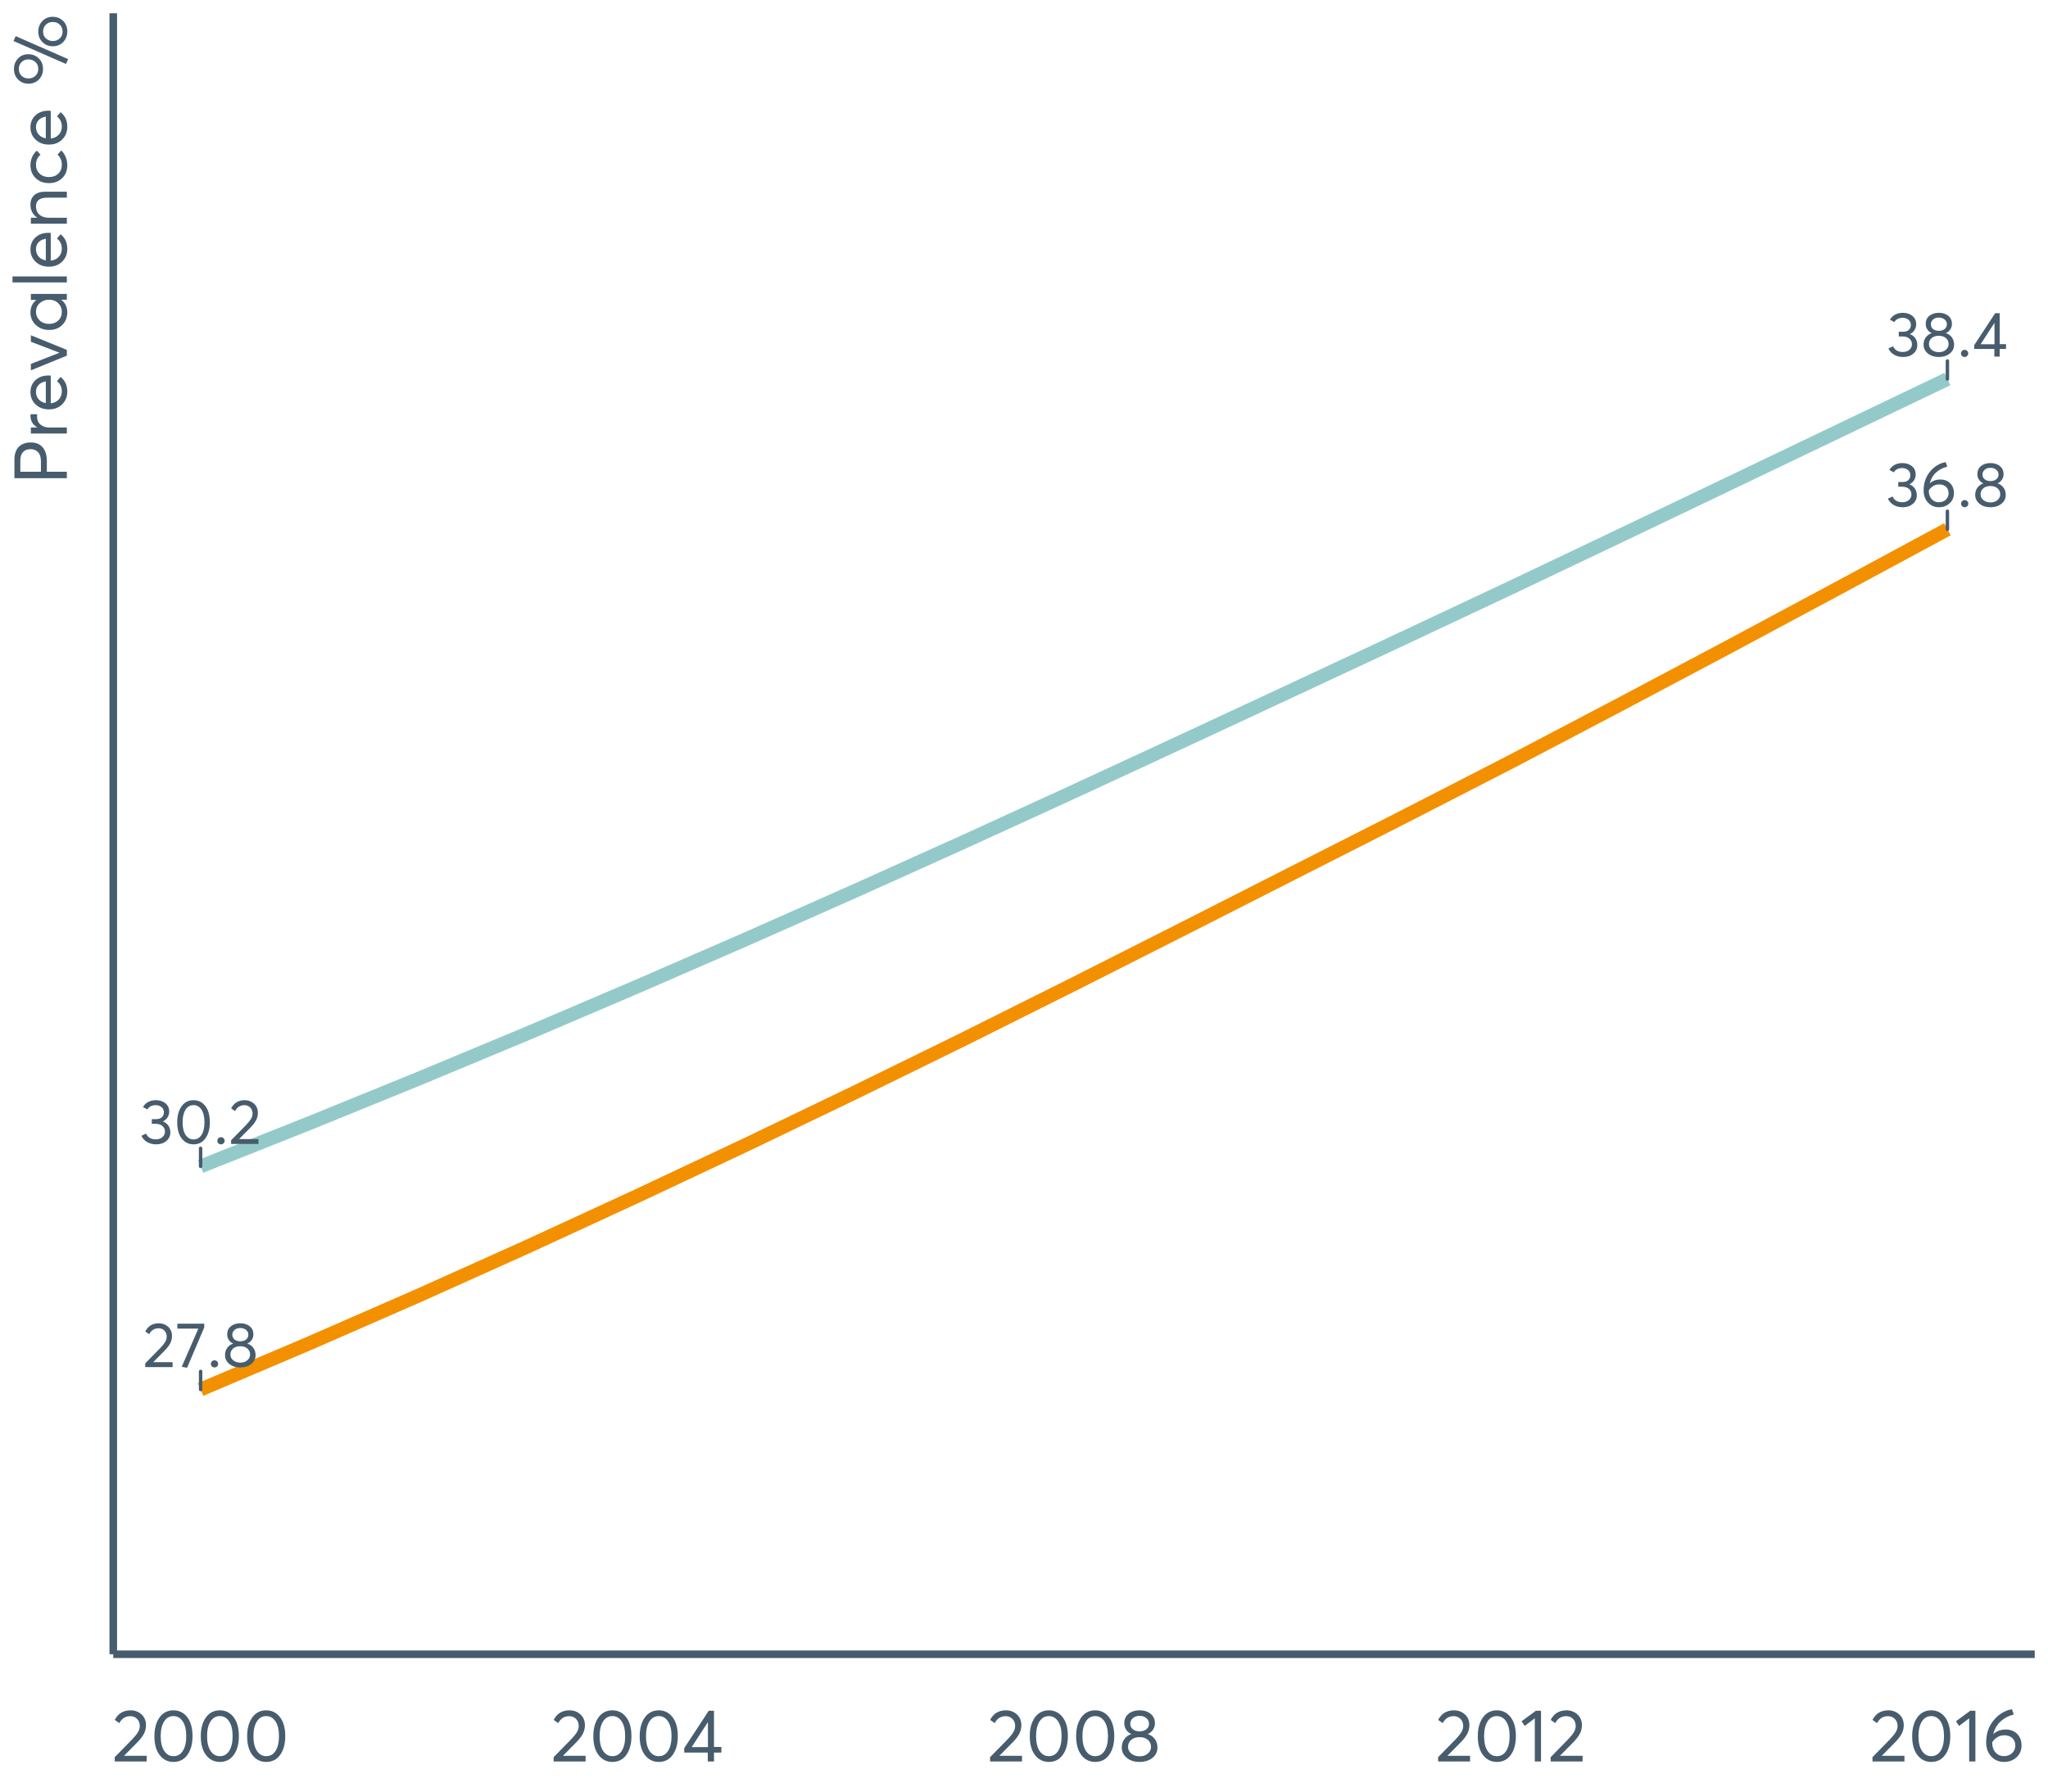
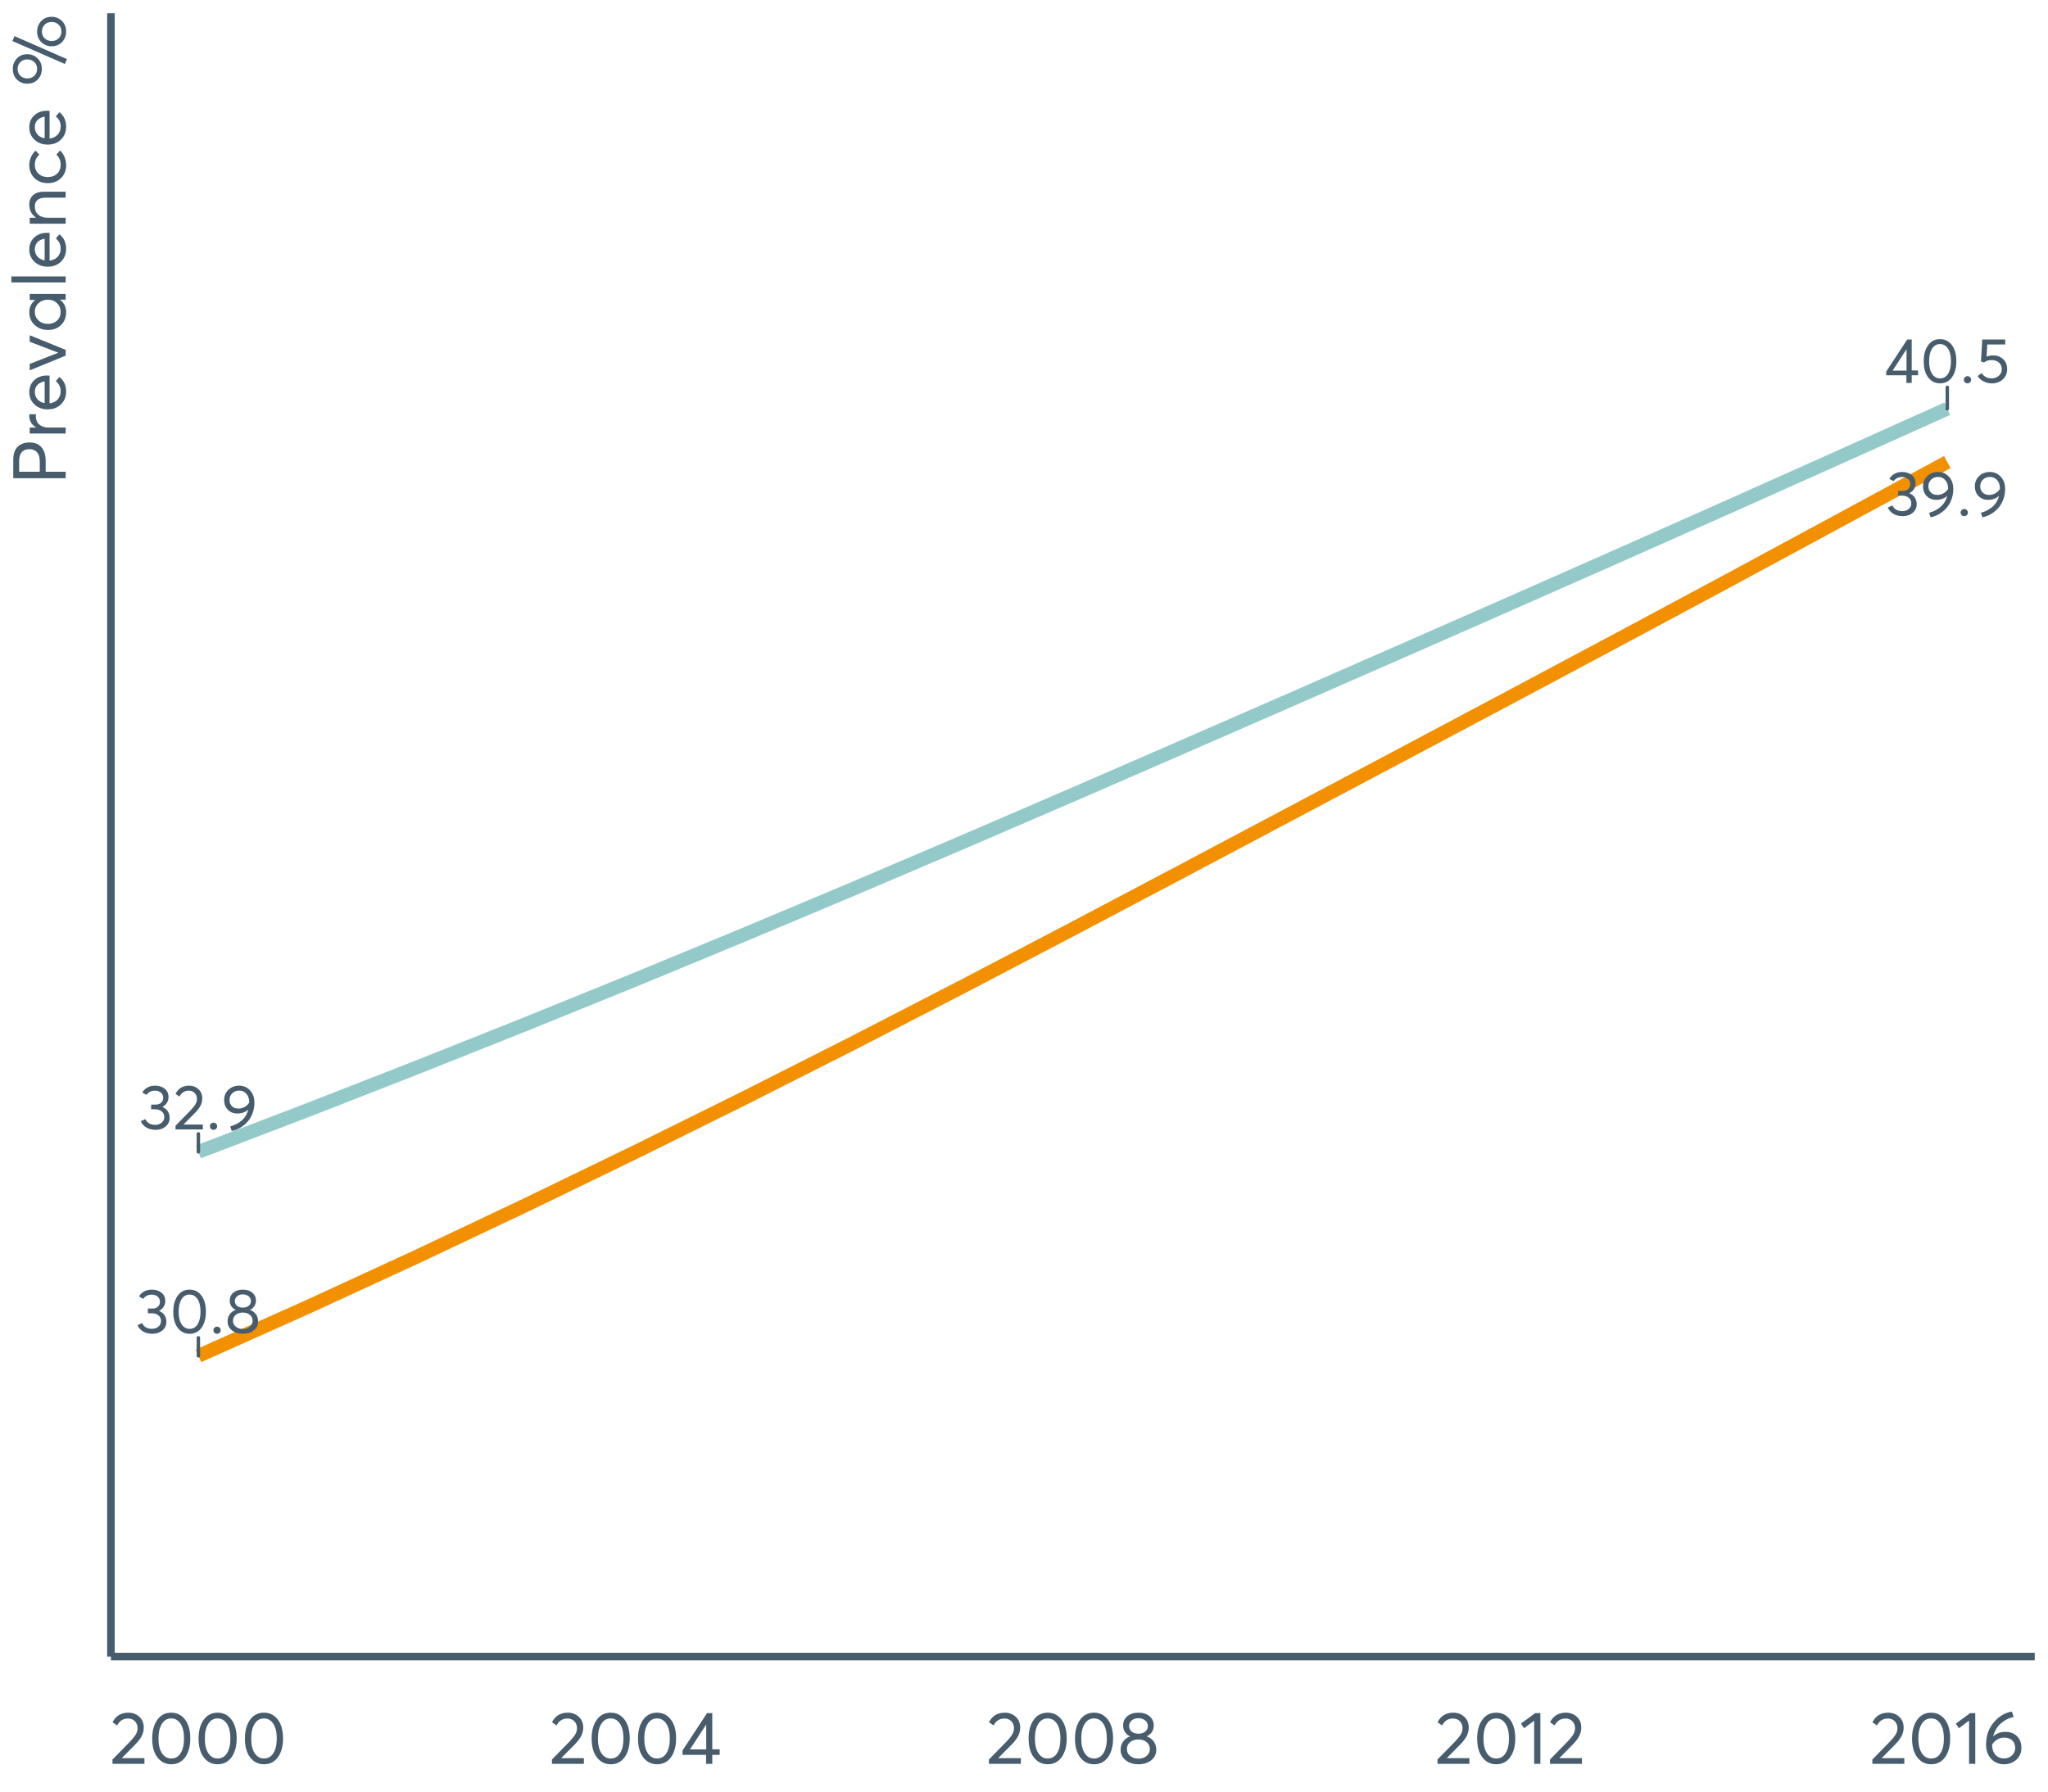
<svg xmlns="http://www.w3.org/2000/svg" xmlns:xlink="http://www.w3.org/1999/xlink" width="822.857pt" height="720pt" viewBox="0 0 822.857 720" version="1.1">
  <defs>
    <g>
      <symbol overflow="visible" id="glyph0-0">
        <path style="stroke:none;" d="M 9.348 -9.043 C 10.273 -8.684 11 -8.125 11.527 -7.363 C 12.051 -6.602 12.316 -5.703 12.316 -4.672 C 12.316 -3.246 11.781 -2.086 10.715 -1.191 C 9.648 -0.293 8.305 0.152 6.68 0.152 C 5.238 0.152 3.996 -0.16 2.957 -0.785 C 1.914 -1.41 1.164 -2.246 0.711 -3.301 L 2.566 -4.164 C 3.258 -2.621 4.586 -1.852 6.551 -1.855 C 7.566 -1.852 8.422 -2.145 9.117 -2.73 C 9.812 -3.312 10.16 -4.07 10.16 -5.004 C 10.16 -5.883 9.828 -6.617 9.168 -7.211 C 8.504 -7.801 7.555 -8.098 6.324 -8.102 L 4.875 -8.102 L 4.875 -9.98 L 6.578 -9.98 C 7.625 -9.977 8.41 -10.238 8.938 -10.766 C 9.461 -11.289 9.727 -11.953 9.727 -12.75 C 9.727 -13.594 9.41 -14.277 8.785 -14.805 C 8.156 -15.328 7.379 -15.59 6.449 -15.594 C 4.941 -15.59 3.809 -15.023 3.047 -13.891 L 1.32 -14.832 C 1.789 -15.676 2.473 -16.348 3.363 -16.848 C 4.254 -17.344 5.297 -17.594 6.5 -17.598 C 8.039 -17.594 9.32 -17.184 10.336 -16.367 C 11.352 -15.543 11.859 -14.43 11.859 -13.027 C 11.859 -12.16 11.637 -11.379 11.199 -10.68 C 10.754 -9.973 10.137 -9.434 9.348 -9.066 Z M 9.348 -9.043 " />
      </symbol>
      <symbol overflow="visible" id="glyph0-1">
        <path style="stroke:none;" d="M 7.973 0.152 C 6.023 0.152 4.445 -0.629 3.238 -2.195 C 2.023 -3.762 1.418 -5.934 1.422 -8.711 C 1.418 -11.348 2 -13.488 3.172 -15.133 C 4.336 -16.773 5.938 -17.594 7.973 -17.598 C 9.918 -17.594 11.496 -16.812 12.711 -15.25 C 13.918 -13.684 14.523 -11.504 14.527 -8.711 C 14.523 -6.066 13.945 -3.93 12.785 -2.297 C 11.625 -0.664 10.02 0.152 7.973 0.152 Z M 7.973 -1.828 C 9.359 -1.828 10.438 -2.445 11.211 -3.68 C 11.977 -4.914 12.363 -6.59 12.367 -8.711 C 12.363 -10.895 11.961 -12.59 11.16 -13.801 C 10.355 -15.008 9.293 -15.613 7.973 -15.617 C 6.602 -15.613 5.527 -14.992 4.75 -13.75 C 3.969 -12.504 3.578 -10.824 3.582 -8.711 C 3.578 -6.543 3.98 -4.855 4.785 -3.645 C 5.586 -2.434 6.648 -1.828 7.973 -1.828 Z M 7.973 -1.828 " />
      </symbol>
      <symbol overflow="visible" id="glyph0-2">
        <path style="stroke:none;" d="M 3.074 0.152 C 2.648 0.152 2.297 0.016 2.02 -0.266 C 1.738 -0.543 1.598 -0.879 1.602 -1.27 C 1.598 -1.672 1.738 -2.016 2.02 -2.297 C 2.297 -2.578 2.648 -2.719 3.074 -2.719 C 3.461 -2.719 3.797 -2.578 4.086 -2.297 C 4.371 -2.016 4.516 -1.672 4.52 -1.27 C 4.516 -0.879 4.371 -0.543 4.086 -0.266 C 3.797 0.016 3.461 0.152 3.074 0.152 Z M 3.074 0.152 " />
      </symbol>
      <symbol overflow="visible" id="glyph0-3">
-         <path style="stroke:none;" d="M 4.242 -1.957 L 11.988 -1.957 L 11.988 0 L 1.016 0 L 0.992 -1.473 L 6.957 -7.566 C 7.832 -8.477 8.496 -9.289 8.949 -10.004 C 9.395 -10.715 9.621 -11.461 9.625 -12.242 C 9.621 -13.203 9.316 -14.004 8.711 -14.641 C 8.098 -15.273 7.309 -15.59 6.348 -15.594 C 4.668 -15.59 3.418 -14.797 2.59 -13.207 L 1.016 -14.297 C 2.129 -16.496 3.949 -17.594 6.477 -17.598 C 7.93 -17.594 9.176 -17.129 10.207 -16.199 C 11.238 -15.266 11.754 -14.023 11.758 -12.469 C 11.754 -11.469 11.523 -10.512 11.07 -9.598 C 10.609 -8.684 9.848 -7.684 8.785 -6.602 L 4.242 -2.008 Z M 4.242 -1.957 " />
+         <path style="stroke:none;" d="M 10.109 -9.449 C 11.102 -9.125 11.906 -8.559 12.52 -7.746 C 13.125 -6.934 13.43 -5.949 13.434 -4.801 C 13.43 -3.324 12.844 -2.133 11.68 -1.219 C 10.508 -0.305 9.047 0.152 7.289 0.152 C 5.508 0.152 4.043 -0.316 2.895 -1.258 C 1.742 -2.195 1.164 -3.375 1.168 -4.801 C 1.164 -5.949 1.469 -6.934 2.082 -7.746 C 2.688 -8.559 3.484 -9.125 4.469 -9.449 L 4.469 -9.473 C 3.824 -9.672 3.258 -10.113 2.766 -10.793 C 2.273 -11.469 2.027 -12.254 2.031 -13.156 C 2.027 -14.523 2.52 -15.605 3.504 -16.402 C 4.484 -17.195 5.746 -17.594 7.289 -17.598 C 8.863 -17.594 10.137 -17.188 11.109 -16.379 C 12.082 -15.562 12.566 -14.488 12.57 -13.156 C 12.566 -12.273 12.316 -11.492 11.82 -10.805 C 11.32 -10.117 10.75 -9.672 10.109 -9.473 Z M 7.289 -15.695 C 6.34 -15.691 5.566 -15.43 4.977 -14.906 C 4.383 -14.383 4.09 -13.746 4.09 -13.004 C 4.09 -12.203 4.383 -11.566 4.977 -11.086 C 5.566 -10.602 6.34 -10.359 7.289 -10.363 C 8.25 -10.359 9.031 -10.602 9.637 -11.086 C 10.234 -11.566 10.535 -12.203 10.539 -13.004 C 10.535 -13.777 10.227 -14.422 9.609 -14.934 C 8.992 -15.438 8.219 -15.691 7.289 -15.695 Z M 7.289 -1.777 C 8.457 -1.773 9.402 -2.094 10.133 -2.73 C 10.859 -3.363 11.227 -4.129 11.227 -5.027 C 11.227 -6.027 10.859 -6.836 10.133 -7.453 C 9.402 -8.07 8.457 -8.379 7.289 -8.379 C 6.102 -8.379 5.145 -8.07 4.418 -7.453 C 3.691 -6.836 3.328 -6.027 3.328 -5.027 C 3.328 -4.098 3.707 -3.32 4.469 -2.703 C 5.23 -2.082 6.172 -1.773 7.289 -1.777 Z M 7.289 -1.777 " />
      </symbol>
      <symbol overflow="visible" id="glyph0-4">
-         <path style="stroke:none;" d="M 0.688 -17.445 L 11.48 -17.445 L 11.48 -15.949 L 4.57 0.305 L 2.438 -0.129 L 9.117 -15.465 L 0.688 -15.465 Z M 0.688 -17.445 " />
+         <path style="stroke:none;" d="M 7.238 -17.598 C 8.98 -17.594 10.438 -16.961 11.605 -15.691 C 12.773 -14.422 13.359 -12.77 13.359 -10.742 C 13.359 -9.215 13.094 -7.777 12.57 -6.426 C 12.043 -5.07 11.352 -3.922 10.488 -2.984 C 9.625 -2.039 8.656 -1.262 7.582 -0.645 C 6.504 -0.027 5.391 0.391 4.242 0.609 L 3.633 -1.219 C 5.359 -1.656 6.879 -2.43 8.191 -3.543 C 9.504 -4.648 10.402 -6.109 10.895 -7.922 L 10.844 -7.949 C 9.676 -6.914 8.227 -6.398 6.5 -6.398 C 4.957 -6.398 3.688 -6.898 2.691 -7.898 C 1.691 -8.898 1.195 -10.227 1.195 -11.887 C 1.195 -13.508 1.77 -14.867 2.922 -15.961 C 4.07 -17.051 5.508 -17.594 7.238 -17.598 Z M 6.957 -8.379 C 7.832 -8.379 8.66 -8.598 9.434 -9.039 C 10.203 -9.48 10.816 -10.066 11.277 -10.793 L 11.277 -10.922 C 11.273 -12.324 10.895 -13.457 10.145 -14.32 C 9.387 -15.184 8.426 -15.613 7.262 -15.617 C 6.105 -15.613 5.168 -15.25 4.441 -14.523 C 3.715 -13.793 3.352 -12.914 3.352 -11.887 C 3.352 -10.836 3.68 -9.988 4.34 -9.344 C 5 -8.699 5.871 -8.379 6.957 -8.379 Z M 6.957 -8.379 " />
      </symbol>
      <symbol overflow="visible" id="glyph0-5">
-         <path style="stroke:none;" d="M 10.109 -9.449 C 11.102 -9.125 11.906 -8.559 12.52 -7.746 C 13.125 -6.934 13.43 -5.949 13.434 -4.801 C 13.43 -3.324 12.844 -2.133 11.68 -1.219 C 10.508 -0.305 9.047 0.152 7.289 0.152 C 5.508 0.152 4.043 -0.316 2.895 -1.258 C 1.742 -2.195 1.164 -3.375 1.168 -4.801 C 1.164 -5.949 1.469 -6.934 2.082 -7.746 C 2.688 -8.559 3.484 -9.125 4.469 -9.449 L 4.469 -9.473 C 3.824 -9.672 3.258 -10.113 2.766 -10.793 C 2.273 -11.469 2.027 -12.254 2.031 -13.156 C 2.027 -14.523 2.52 -15.605 3.504 -16.402 C 4.484 -17.195 5.746 -17.594 7.289 -17.598 C 8.863 -17.594 10.137 -17.188 11.109 -16.379 C 12.082 -15.562 12.566 -14.488 12.57 -13.156 C 12.566 -12.273 12.316 -11.492 11.82 -10.805 C 11.32 -10.117 10.75 -9.672 10.109 -9.473 Z M 7.289 -15.695 C 6.34 -15.691 5.566 -15.43 4.977 -14.906 C 4.383 -14.383 4.09 -13.746 4.09 -13.004 C 4.09 -12.203 4.383 -11.566 4.977 -11.086 C 5.566 -10.602 6.34 -10.359 7.289 -10.363 C 8.25 -10.359 9.031 -10.602 9.637 -11.086 C 10.234 -11.566 10.535 -12.203 10.539 -13.004 C 10.535 -13.777 10.227 -14.422 9.609 -14.934 C 8.992 -15.438 8.219 -15.691 7.289 -15.695 Z M 7.289 -1.777 C 8.457 -1.773 9.402 -2.094 10.133 -2.73 C 10.859 -3.363 11.227 -4.129 11.227 -5.027 C 11.227 -6.027 10.859 -6.836 10.133 -7.453 C 9.402 -8.07 8.457 -8.379 7.289 -8.379 C 6.102 -8.379 5.145 -8.07 4.418 -7.453 C 3.691 -6.836 3.328 -6.027 3.328 -5.027 C 3.328 -4.098 3.707 -3.32 4.469 -2.703 C 5.23 -2.082 6.172 -1.773 7.289 -1.777 Z M 7.289 -1.777 " />
+         <path style="stroke:none;" d="M 4.242 -1.957 L 11.988 -1.957 L 11.988 0 L 1.016 0 L 0.992 -1.473 L 6.957 -7.566 C 7.832 -8.477 8.496 -9.289 8.949 -10.004 C 9.395 -10.715 9.621 -11.461 9.625 -12.242 C 9.621 -13.203 9.316 -14.004 8.711 -14.641 C 8.098 -15.273 7.309 -15.59 6.348 -15.594 C 4.668 -15.59 3.418 -14.797 2.59 -13.207 L 1.016 -14.297 C 2.129 -16.496 3.949 -17.594 6.477 -17.598 C 7.93 -17.594 9.176 -17.129 10.207 -16.199 C 11.238 -15.266 11.754 -14.023 11.758 -12.469 C 11.754 -11.469 11.523 -10.512 11.07 -9.598 C 10.609 -8.684 9.848 -7.684 8.785 -6.602 L 4.242 -2.008 Z M 4.242 -1.957 " />
      </symbol>
      <symbol overflow="visible" id="glyph0-6">
        <path style="stroke:none;" d="M 8.887 0 L 8.887 -3.074 L 0.789 -3.074 L 0.789 -4.598 L 9.219 -17.445 L 11.023 -17.445 L 11.023 -5.004 L 13.562 -5.004 L 13.562 -3.074 L 11.023 -3.074 L 11.023 0 Z M 3.352 -4.953 L 8.938 -4.953 L 8.938 -13.562 Z M 3.352 -4.953 " />
      </symbol>
      <symbol overflow="visible" id="glyph0-7">
-         <path style="stroke:none;" d="M 8.125 -10.996 C 9.715 -10.992 11.02 -10.496 12.039 -9.508 C 13.051 -8.516 13.559 -7.168 13.562 -5.461 C 13.559 -3.852 12.988 -2.512 11.848 -1.445 C 10.703 -0.379 9.266 0.152 7.543 0.152 C 5.777 0.152 4.312 -0.473 3.148 -1.727 C 1.977 -2.977 1.395 -4.594 1.398 -6.578 C 1.395 -9.59 2.266 -12.137 4.012 -14.219 C 5.754 -16.301 7.836 -17.555 10.262 -17.98 L 10.895 -16.152 C 9.199 -15.758 7.719 -14.996 6.449 -13.863 C 5.18 -12.73 4.309 -11.258 3.836 -9.449 L 3.859 -9.449 C 4.992 -10.477 6.414 -10.992 8.125 -10.996 Z M 7.516 -1.855 C 8.668 -1.852 9.609 -2.203 10.336 -2.906 C 11.062 -3.609 11.426 -4.469 11.43 -5.484 C 11.426 -6.551 11.082 -7.406 10.398 -8.051 C 9.711 -8.691 8.793 -9.012 7.645 -9.016 C 6.727 -9.012 5.91 -8.781 5.191 -8.328 C 4.473 -7.867 3.902 -7.301 3.48 -6.629 L 3.48 -6.449 C 3.48 -5.078 3.855 -3.969 4.609 -3.125 C 5.359 -2.273 6.328 -1.852 7.516 -1.855 Z M 7.516 -1.855 " />
+         <path style="stroke:none;" d="M 7.238 -11.074 C 8.844 -11.074 10.188 -10.57 11.262 -9.562 C 12.336 -8.555 12.871 -7.203 12.875 -5.512 C 12.871 -3.852 12.289 -2.488 11.121 -1.422 C 9.953 -0.355 8.512 0.176 6.805 0.18 C 5.602 0.176 4.488 -0.078 3.465 -0.594 C 2.438 -1.109 1.621 -1.828 1.016 -2.742 L 2.617 -3.961 C 3.02 -3.301 3.574 -2.777 4.277 -2.398 C 4.98 -2.016 5.77 -1.828 6.652 -1.828 C 7.785 -1.828 8.746 -2.18 9.535 -2.883 C 10.32 -3.586 10.715 -4.469 10.719 -5.535 C 10.715 -6.668 10.32 -7.562 9.535 -8.215 C 8.746 -8.867 7.797 -9.191 6.68 -9.195 C 5.359 -9.191 4.332 -8.871 3.605 -8.227 L 2.363 -8.609 L 2.871 -17.445 L 12.09 -17.445 L 12.09 -15.465 L 4.875 -15.465 L 4.598 -10.566 C 5.559 -10.902 6.438 -11.074 7.238 -11.074 Z M 7.238 -11.074 " />
      </symbol>
      <symbol overflow="visible" id="glyph1-0">
        <path style="stroke:none;" d="M 4.953 -2.285 L 14.004 -2.285 L 14.004 0 L 1.188 0 L 1.156 -1.719 L 8.129 -8.84 C 9.152 -9.906 9.93 -10.855 10.457 -11.688 C 10.977 -12.516 11.238 -13.387 11.242 -14.301 C 11.238 -15.426 10.883 -16.359 10.176 -17.102 C 9.461 -17.84 8.543 -18.211 7.418 -18.215 C 5.457 -18.211 3.992 -17.281 3.027 -15.426 L 1.188 -16.703 C 2.488 -19.27 4.613 -20.555 7.566 -20.559 C 9.262 -20.555 10.715 -20.012 11.926 -18.926 C 13.129 -17.84 13.734 -16.387 13.734 -14.566 C 13.734 -13.398 13.465 -12.281 12.934 -11.215 C 12.395 -10.145 11.508 -8.977 10.266 -7.715 L 4.953 -2.344 Z M 4.953 -2.285 " />
      </symbol>
      <symbol overflow="visible" id="glyph1-1">
        <path style="stroke:none;" d="M 9.316 0.18 C 7.039 0.176 5.191 -0.734 3.781 -2.562 C 2.363 -4.391 1.656 -6.93 1.66 -10.176 C 1.656 -13.258 2.34 -15.758 3.707 -17.68 C 5.07 -19.594 6.941 -20.555 9.316 -20.559 C 11.59 -20.555 13.434 -19.641 14.848 -17.812 C 16.262 -15.984 16.969 -13.438 16.969 -10.176 C 16.969 -7.086 16.289 -4.59 14.938 -2.684 C 13.578 -0.777 11.707 0.176 9.316 0.18 Z M 9.316 -2.137 C 10.934 -2.133 12.191 -2.855 13.098 -4.301 C 13.996 -5.746 14.449 -7.703 14.449 -10.176 C 14.449 -12.727 13.977 -14.711 13.039 -16.125 C 12.094 -17.539 10.855 -18.246 9.316 -18.246 C 7.715 -18.246 6.457 -17.516 5.547 -16.062 C 4.637 -14.605 4.184 -12.645 4.184 -10.176 C 4.184 -7.641 4.652 -5.668 5.59 -4.258 C 6.527 -2.84 7.77 -2.133 9.316 -2.137 Z M 9.316 -2.137 " />
      </symbol>
      <symbol overflow="visible" id="glyph1-2">
        <path style="stroke:none;" d="M 10.383 0 L 10.383 -3.59 L 0.918 -3.59 L 0.918 -5.371 L 10.77 -20.383 L 12.875 -20.383 L 12.875 -5.844 L 15.844 -5.844 L 15.844 -3.59 L 12.875 -3.59 L 12.875 0 Z M 3.914 -5.785 L 10.441 -5.785 L 10.441 -15.844 Z M 3.914 -5.785 " />
      </symbol>
      <symbol overflow="visible" id="glyph1-3">
        <path style="stroke:none;" d="M 11.809 -11.035 C 12.973 -10.656 13.914 -9.996 14.625 -9.047 C 15.336 -8.098 15.691 -6.949 15.695 -5.605 C 15.691 -3.883 15.008 -2.488 13.648 -1.422 C 12.281 -0.355 10.57 0.176 8.516 0.18 C 6.434 0.176 4.723 -0.371 3.379 -1.465 C 2.031 -2.562 1.359 -3.941 1.363 -5.605 C 1.359 -6.949 1.715 -8.098 2.43 -9.047 C 3.141 -9.996 4.07 -10.656 5.223 -11.035 L 5.223 -11.066 C 4.465 -11.301 3.805 -11.816 3.234 -12.609 C 2.66 -13.398 2.371 -14.316 2.375 -15.367 C 2.371 -16.965 2.945 -18.23 4.094 -19.164 C 5.238 -20.09 6.711 -20.555 8.516 -20.559 C 10.352 -20.555 11.84 -20.078 12.977 -19.133 C 14.113 -18.18 14.684 -16.926 14.684 -15.367 C 14.684 -14.336 14.391 -13.422 13.809 -12.621 C 13.223 -11.82 12.555 -11.301 11.809 -11.066 Z M 8.516 -18.336 C 7.402 -18.332 6.504 -18.027 5.812 -17.414 C 5.121 -16.801 4.773 -16.059 4.777 -15.188 C 4.773 -14.258 5.121 -13.512 5.812 -12.949 C 6.504 -12.387 7.402 -12.105 8.516 -12.105 C 9.641 -12.105 10.555 -12.387 11.258 -12.949 C 11.957 -13.512 12.309 -14.258 12.312 -15.188 C 12.309 -16.098 11.949 -16.848 11.227 -17.445 C 10.504 -18.035 9.598 -18.332 8.516 -18.336 Z M 8.516 -2.078 C 9.875 -2.074 10.984 -2.445 11.836 -3.188 C 12.688 -3.93 13.113 -4.824 13.113 -5.875 C 13.113 -7.039 12.688 -7.984 11.836 -8.707 C 10.984 -9.426 9.875 -9.785 8.516 -9.789 C 7.125 -9.785 6.008 -9.426 5.16 -8.707 C 4.309 -7.984 3.883 -7.039 3.887 -5.875 C 3.883 -4.785 4.328 -3.879 5.219 -3.16 C 6.105 -2.434 7.203 -2.074 8.516 -2.078 Z M 8.516 -2.078 " />
      </symbol>
      <symbol overflow="visible" id="glyph1-4">
        <path style="stroke:none;" d="M 5.934 0 L 5.934 -17.355 L 1.867 -14.301 L 0.621 -16.168 L 6.348 -20.383 L 8.426 -20.383 L 8.426 0 Z M 5.934 0 " />
      </symbol>
      <symbol overflow="visible" id="glyph1-5">
        <path style="stroke:none;" d="M 9.492 -12.844 C 11.352 -12.844 12.875 -12.266 14.062 -11.109 C 15.25 -9.953 15.844 -8.375 15.844 -6.379 C 15.844 -4.496 15.176 -2.934 13.84 -1.688 C 12.504 -0.445 10.828 0.176 8.812 0.18 C 6.754 0.176 5.043 -0.555 3.68 -2.016 C 2.312 -3.477 1.629 -5.363 1.633 -7.684 C 1.629 -11.199 2.648 -14.176 4.688 -16.613 C 6.723 -19.043 9.152 -20.508 11.984 -21.004 L 12.727 -18.867 C 10.75 -18.414 9.02 -17.523 7.535 -16.199 C 6.051 -14.871 5.031 -13.148 4.48 -11.035 L 4.508 -11.035 C 5.828 -12.238 7.492 -12.844 9.492 -12.844 Z M 8.781 -2.164 C 10.121 -2.16 11.219 -2.57 12.074 -3.395 C 12.922 -4.215 13.348 -5.219 13.352 -6.406 C 13.348 -7.648 12.945 -8.648 12.148 -9.402 C 11.344 -10.152 10.273 -10.527 8.93 -10.531 C 7.859 -10.527 6.902 -10.262 6.066 -9.73 C 5.223 -9.195 4.555 -8.531 4.062 -7.742 L 4.062 -7.535 C 4.059 -5.934 4.5 -4.637 5.383 -3.648 C 6.262 -2.656 7.395 -2.16 8.781 -2.164 Z M 8.781 -2.164 " />
      </symbol>
      <symbol overflow="visible" id="glyph2-0">
        <path style="stroke:none;" d="M 0 -2.672 L -21.062 -2.672 L -21.062 -10.059 C -21.059 -12.406 -20.465 -14.156 -19.281 -15.305 C -18.094 -16.453 -16.512 -17.027 -14.535 -17.027 C -12.379 -17.027 -10.758 -16.359 -9.672 -15.023 C -8.582 -13.688 -8.039 -11.883 -8.039 -9.613 L -8.039 -5.25 L 0 -5.25 Z M -10.414 -5.25 L -10.414 -9.375 C -10.41 -11.055 -10.785 -12.297 -11.539 -13.109 C -12.289 -13.918 -13.309 -14.324 -14.598 -14.328 C -15.918 -14.324 -16.934 -13.926 -17.637 -13.125 C -18.34 -12.324 -18.691 -11.211 -18.691 -9.789 L -18.691 -5.25 Z M -10.414 -5.25 " />
      </symbol>
      <symbol overflow="visible" id="glyph2-1">
        <path style="stroke:none;" d="M -14.625 -9.434 C -14.625 -9.73 -14.613 -9.926 -14.598 -10.027 L -11.926 -10.027 C -11.961 -9.59 -11.98 -9.273 -11.984 -9.078 C -11.98 -7.73 -11.516 -6.664 -10.59 -5.875 C -9.656 -5.082 -8.453 -4.688 -6.973 -4.688 L 0 -4.688 L 0 -2.285 L -14.449 -2.285 L -14.449 -4.688 L -11.895 -4.688 L -11.895 -4.719 C -13.715 -5.84 -14.625 -7.414 -14.625 -9.434 Z M -14.625 -9.434 " />
      </symbol>
      <symbol overflow="visible" id="glyph2-2">
        <path style="stroke:none;" d="M -7.445 -15.012 C -7.285 -15.012 -7.078 -15 -6.824 -14.98 L -6.469 -14.953 L -6.469 -3.828 C -5.121 -3.98 -4.039 -4.5 -3.23 -5.383 C -2.418 -6.262 -2.016 -7.355 -2.016 -8.664 C -2.016 -10.34 -2.668 -11.695 -3.977 -12.727 L -2.523 -14.418 C -0.723 -13.012 0.176 -11.062 0.18 -8.574 C 0.176 -6.492 -0.508 -4.777 -1.883 -3.426 C -3.254 -2.07 -5.031 -1.395 -7.211 -1.395 C -9.363 -1.395 -11.137 -2.051 -12.531 -3.367 C -13.926 -4.68 -14.625 -6.328 -14.625 -8.309 C -14.625 -10.305 -13.949 -11.918 -12.605 -13.156 C -11.258 -14.391 -9.539 -15.012 -7.445 -15.012 Z M -11.332 -11.242 C -12.043 -10.508 -12.398 -9.566 -12.402 -8.422 C -12.398 -7.273 -12.047 -6.293 -11.348 -5.473 C -10.641 -4.652 -9.676 -4.133 -8.453 -3.914 L -8.453 -12.637 C -9.66 -12.438 -10.621 -11.973 -11.332 -11.242 Z M -11.332 -11.242 " />
      </symbol>
      <symbol overflow="visible" id="glyph2-3">
        <path style="stroke:none;" d="M -14.449 -12.191 L -14.449 -14.805 L 0 -8.93 L 0 -6.617 L -14.449 -0.711 L -14.449 -3.293 L -3.055 -7.742 L -3.055 -7.832 Z M -14.449 -12.191 " />
      </symbol>
      <symbol overflow="visible" id="glyph2-4">
        <path style="stroke:none;" d="M -14.449 -13.5 L -14.449 -15.902 L 0 -15.902 L 0 -13.586 L -2.285 -13.586 L -2.285 -13.559 C -0.645 -12.332 0.176 -10.648 0.18 -8.516 C 0.176 -6.473 -0.492 -4.781 -1.836 -3.441 C -3.18 -2.094 -4.941 -1.422 -7.121 -1.426 C -9.254 -1.422 -11.039 -2.09 -12.473 -3.426 C -13.906 -4.758 -14.625 -6.445 -14.625 -8.484 C -14.625 -10.539 -13.844 -12.199 -12.281 -13.469 L -12.281 -13.5 Z M -2.016 -8.723 C -2.016 -10.062 -2.492 -11.207 -3.453 -12.16 C -4.41 -13.105 -5.633 -13.582 -7.117 -13.586 C -8.598 -13.582 -9.848 -13.121 -10.871 -12.207 C -11.887 -11.285 -12.398 -10.133 -12.402 -8.75 C -12.398 -7.363 -11.91 -6.203 -10.934 -5.266 C -9.953 -4.324 -8.68 -3.855 -7.121 -3.855 C -5.633 -3.855 -4.41 -4.305 -3.453 -5.203 C -2.492 -6.102 -2.016 -7.273 -2.016 -8.723 Z M -2.016 -8.723 " />
      </symbol>
      <symbol overflow="visible" id="glyph2-5">
        <path style="stroke:none;" d="M 0 -2.492 L -21.836 -2.492 L -21.836 -4.895 L 0 -4.895 Z M 0 -2.492 " />
      </symbol>
      <symbol overflow="visible" id="glyph2-6">
        <path style="stroke:none;" d="M -14.625 -9.969 C -14.625 -11.566 -14.113 -12.832 -13.098 -13.766 C -12.074 -14.691 -10.566 -15.156 -8.574 -15.16 L 0 -15.16 L 0 -12.758 L -7.891 -12.758 C -10.895 -12.754 -12.398 -11.578 -12.402 -9.227 C -12.398 -7.84 -11.938 -6.738 -11.02 -5.918 C -10.098 -5.098 -8.828 -4.688 -7.211 -4.688 L 0 -4.688 L 0 -2.285 L -14.449 -2.285 L -14.449 -4.688 L -11.926 -4.688 L -11.926 -4.719 C -13.723 -5.98 -14.625 -7.73 -14.625 -9.969 Z M -14.625 -9.969 " />
      </symbol>
      <symbol overflow="visible" id="glyph2-7">
        <path style="stroke:none;" d="M 0.18 -8.543 C 0.176 -6.445 -0.508 -4.727 -1.883 -3.395 C -3.254 -2.059 -5.031 -1.395 -7.207 -1.395 C -9.383 -1.395 -11.16 -2.07 -12.547 -3.426 C -13.93 -4.777 -14.625 -6.512 -14.625 -8.633 C -14.625 -9.734 -14.402 -10.809 -13.957 -11.852 C -13.512 -12.887 -12.871 -13.754 -12.043 -14.449 L -10.59 -12.785 C -11.793 -11.816 -12.398 -10.469 -12.402 -8.75 C -12.398 -7.305 -11.914 -6.125 -10.945 -5.207 C -9.977 -4.285 -8.73 -3.824 -7.211 -3.828 C -5.664 -3.824 -4.41 -4.281 -3.453 -5.191 C -2.492 -6.098 -2.016 -7.281 -2.016 -8.75 C -2.016 -10.43 -2.59 -11.797 -3.738 -12.844 L -2.254 -14.508 C -1.539 -13.875 -0.957 -13.031 -0.504 -11.984 C -0.051 -10.934 0.176 -9.789 0.18 -8.543 Z M 0.18 -8.543 " />
      </symbol>
      <symbol overflow="visible" id="glyph2-8">
        <path style="stroke:none;" d="" />
      </symbol>
      <symbol overflow="visible" id="glyph2-9">
        <path style="stroke:none;" d="M 0.504 -11.215 L -0.328 -9.258 L -21.418 -18.48 L -20.559 -20.441 Z M -9.582 -7.238 C -9.578 -5.574 -10.121 -4.176 -11.211 -3.039 C -12.297 -1.902 -13.715 -1.336 -15.457 -1.336 C -17.078 -1.336 -18.445 -1.883 -19.566 -2.98 C -20.68 -4.078 -21.238 -5.496 -21.242 -7.238 C -21.238 -8.895 -20.707 -10.301 -19.641 -11.449 C -18.57 -12.598 -17.176 -13.172 -15.457 -13.172 C -13.812 -13.172 -12.422 -12.617 -11.285 -11.508 C -10.148 -10.398 -9.578 -8.973 -9.582 -7.238 Z M -11.48 -7.27 C -11.477 -8.395 -11.859 -9.312 -12.621 -10.027 C -13.383 -10.734 -14.316 -11.09 -15.426 -11.094 C -16.57 -11.09 -17.504 -10.719 -18.23 -9.98 C -18.949 -9.238 -19.312 -8.336 -19.312 -7.27 C -19.312 -6.141 -18.941 -5.219 -18.199 -4.508 C -17.457 -3.793 -16.531 -3.438 -15.426 -3.441 C -14.258 -3.438 -13.309 -3.805 -12.578 -4.539 C -11.844 -5.27 -11.477 -6.18 -11.48 -7.27 Z M 0.18 -22.281 C 0.176 -20.617 -0.367 -19.219 -1.453 -18.082 C -2.539 -16.941 -3.941 -16.371 -5.668 -16.375 C -7.285 -16.371 -8.66 -16.926 -9.789 -18.035 C -10.914 -19.145 -11.477 -20.559 -11.48 -22.281 C -11.477 -23.941 -10.934 -25.344 -9.848 -26.492 C -8.758 -27.637 -7.363 -28.211 -5.668 -28.215 C -4.02 -28.211 -2.637 -27.664 -1.512 -26.566 C -0.387 -25.469 0.176 -24.039 0.18 -22.281 Z M -1.719 -22.281 C -1.715 -23.426 -2.094 -24.355 -2.848 -25.066 C -3.598 -25.777 -4.527 -26.133 -5.637 -26.137 C -6.801 -26.133 -7.742 -25.762 -8.469 -25.023 C -9.188 -24.277 -9.551 -23.363 -9.551 -22.281 C -9.551 -21.152 -9.172 -20.238 -8.422 -19.535 C -7.668 -18.832 -6.742 -18.48 -5.637 -18.48 C -4.488 -18.48 -3.547 -18.844 -2.816 -19.578 C -2.082 -20.305 -1.715 -21.207 -1.719 -22.281 Z M -1.719 -22.281 " />
      </symbol>
    </g>
    <clipPath id="clip1">
-       <path d="M 45.512 5.328 L 818.531 5.328 L 818.531 665.805 L 45.512 665.805 Z M 45.512 5.328 " />
+       <path d="M 44.574 5.328 L 818.531 5.328 L 818.531 666.742 L 44.574 666.742 Z M 44.574 5.328 " />
    </clipPath>
  </defs>
-   <g id="surface61822">
+   <g id="surface464">
    <g clip-path="url(#clip1)" clip-rule="nonzero">
-       <path style="fill:none;stroke-width:5.532;stroke-linecap:butt;stroke-linejoin:round;stroke:rgb(95.294%,56.471%,0%);stroke-opacity:1;stroke-miterlimit:10;" d="M 80.602 558.41 L 124.465 539.758 L 168.332 520.582 L 212.195 500.863 L 256.062 480.625 L 299.926 459.973 L 343.789 438.883 L 387.656 417.387 L 431.52 395.457 L 475.383 373.277 L 519.25 350.977 L 563.113 328.711 L 606.98 306.18 L 650.844 283.148 L 694.707 259.879 L 738.574 236.371 L 782.438 212.711 " />
-       <path style="fill:none;stroke-width:5.532;stroke-linecap:butt;stroke-linejoin:round;stroke:rgb(57.647%,79.216%,78.824%);stroke-opacity:1;stroke-miterlimit:10;" d="M 80.602 468.75 L 124.465 451.305 L 168.332 433.445 L 212.195 415.172 L 256.062 396.445 L 299.926 377.352 L 343.789 357.906 L 387.656 338.145 L 431.52 318.062 L 475.383 297.742 L 519.25 277.316 L 563.113 256.82 L 606.98 236.188 L 650.844 215.32 L 694.707 194.348 L 738.574 173.336 L 782.438 152.328 " />
-       <path style="fill:none;stroke-width:1.383;stroke-linecap:round;stroke-linejoin:round;stroke:rgb(27.843%,36.078%,42.745%);stroke-opacity:1;stroke-miterlimit:10;" d="M 80.602 461.484 L 80.602 468.75 " />
+       <path style="fill:none;stroke-width:5.532;stroke-linecap:butt;stroke-linejoin:round;stroke:rgb(95.294%,56.471%,0%);stroke-opacity:1;stroke-miterlimit:10;" d="M 79.707 544.883 L 123.625 525.23 L 167.543 505.004 L 211.461 484.207 L 255.379 462.914 L 299.297 441.16 L 343.215 418.949 L 387.133 396.293 L 431.051 373.301 L 474.969 350.105 L 518.887 326.82 L 562.805 303.531 L 606.723 280.199 L 650.641 256.777 L 694.559 233.227 L 738.477 209.492 L 782.395 185.691 " />
+       <path style="fill:none;stroke-width:5.532;stroke-linecap:butt;stroke-linejoin:round;stroke:rgb(57.647%,79.216%,78.824%);stroke-opacity:1;stroke-miterlimit:10;" d="M 79.707 462.914 L 123.625 446.125 L 167.543 428.961 L 211.461 411.465 L 255.379 393.633 L 299.297 375.477 L 343.215 357.02 L 387.133 338.293 L 431.051 319.355 L 474.969 300.262 L 518.887 281.082 L 562.805 261.844 L 606.723 242.539 L 650.641 223.152 L 694.559 203.633 L 738.477 183.98 L 782.395 164.25 " />
+       <path style="fill:none;stroke-width:1.383;stroke-linecap:round;stroke-linejoin:round;stroke:rgb(27.843%,36.078%,42.745%);stroke-opacity:1;stroke-miterlimit:10;" d="M 79.707 537.617 L 79.707 544.883 " />
      <g style="fill:rgb(27.843%,36.078%,42.745%);fill-opacity:1;">
-         <use xlink:href="#glyph0-0" x="56.121" y="459.734" />
-         <use xlink:href="#glyph0-1" x="69.784" y="459.734" />
-         <use xlink:href="#glyph0-2" x="85.733" y="459.734" />
-         <use xlink:href="#glyph0-3" x="91.853" y="459.734" />
+         <use xlink:href="#glyph0-0" x="54.539" y="535.867" />
+         <use xlink:href="#glyph0-1" x="68.202" y="535.867" />
+         <use xlink:href="#glyph0-2" x="84.151" y="535.867" />
+         <use xlink:href="#glyph0-3" x="90.271" y="535.867" />
      </g>
-       <path style="fill:none;stroke-width:1.383;stroke-linecap:round;stroke-linejoin:round;stroke:rgb(27.843%,36.078%,42.745%);stroke-opacity:1;stroke-miterlimit:10;" d="M 80.602 551.145 L 80.602 558.41 " />
      <g style="fill:rgb(27.843%,36.078%,42.745%);fill-opacity:1;">
-         <use xlink:href="#glyph0-3" x="57.352" y="549.395" />
-         <use xlink:href="#glyph0-4" x="70.583" y="549.395" />
-         <use xlink:href="#glyph0-2" x="83.129" y="549.395" />
-         <use xlink:href="#glyph0-5" x="89.249" y="549.395" />
+         <use xlink:href="#glyph0-0" x="757.785" y="207.277" />
+         <use xlink:href="#glyph0-4" x="771.448" y="207.277" />
+         <use xlink:href="#glyph0-2" x="786.153" y="207.277" />
+         <use xlink:href="#glyph0-4" x="792.273" y="207.277" />
      </g>
-       <path style="fill:none;stroke-width:1.383;stroke-linecap:round;stroke-linejoin:round;stroke:rgb(27.843%,36.078%,42.745%);stroke-opacity:1;stroke-miterlimit:10;" d="M 782.438 145.062 L 782.438 152.328 " />
+       <path style="fill:none;stroke-width:1.383;stroke-linecap:round;stroke-linejoin:round;stroke:rgb(27.843%,36.078%,42.745%);stroke-opacity:1;stroke-miterlimit:10;" d="M 79.707 455.648 L 79.707 462.914 " />
      <g style="fill:rgb(27.843%,36.078%,42.745%);fill-opacity:1;">
-         <use xlink:href="#glyph0-0" x="758.031" y="143.312" />
-         <use xlink:href="#glyph0-5" x="771.694" y="143.312" />
-         <use xlink:href="#glyph0-2" x="786.297" y="143.312" />
-         <use xlink:href="#glyph0-6" x="792.418" y="143.312" />
+         <use xlink:href="#glyph0-0" x="55.848" y="453.898" />
+         <use xlink:href="#glyph0-5" x="69.511" y="453.898" />
+         <use xlink:href="#glyph0-2" x="82.742" y="453.898" />
+         <use xlink:href="#glyph0-4" x="88.863" y="453.898" />
      </g>
-       <path style="fill:none;stroke-width:1.383;stroke-linecap:round;stroke-linejoin:round;stroke:rgb(27.843%,36.078%,42.745%);stroke-opacity:1;stroke-miterlimit:10;" d="M 782.438 205.445 L 782.438 212.711 " />
+       <path style="fill:none;stroke-width:1.383;stroke-linecap:round;stroke-linejoin:round;stroke:rgb(27.843%,36.078%,42.745%);stroke-opacity:1;stroke-miterlimit:10;" d="M 782.398 155.645 L 782.395 164.25 " />
      <g style="fill:rgb(27.843%,36.078%,42.745%);fill-opacity:1;">
-         <use xlink:href="#glyph0-0" x="757.828" y="203.695" />
-         <use xlink:href="#glyph0-7" x="771.491" y="203.695" />
-         <use xlink:href="#glyph0-2" x="786.323" y="203.695" />
-         <use xlink:href="#glyph0-5" x="792.443" y="203.695" />
+         <use xlink:href="#glyph0-6" x="757.078" y="153.895" />
+         <use xlink:href="#glyph0-1" x="771.503" y="153.895" />
+         <use xlink:href="#glyph0-2" x="787.452" y="153.895" />
+         <use xlink:href="#glyph0-7" x="793.572" y="153.895" />
      </g>
    </g>
-     <path style="fill:none;stroke-width:3.043;stroke-linecap:butt;stroke-linejoin:round;stroke:rgb(27.843%,36.078%,42.745%);stroke-opacity:1;stroke-miterlimit:10;" d="M 45.512 664.805 L 45.512 5.328 " />
-     <path style="fill:none;stroke-width:3.043;stroke-linecap:butt;stroke-linejoin:round;stroke:rgb(27.843%,36.078%,42.745%);stroke-opacity:1;stroke-miterlimit:10;" d="M 45.512 664.805 L 817.531 664.805 " />
+     <path style="fill:none;stroke-width:3.043;stroke-linecap:butt;stroke-linejoin:round;stroke:rgb(27.843%,36.078%,42.745%);stroke-opacity:1;stroke-miterlimit:10;" d="M 44.574 665.742 L 44.574 5.328 " />
+     <path style="fill:none;stroke-width:3.043;stroke-linecap:butt;stroke-linejoin:round;stroke:rgb(27.843%,36.078%,42.745%);stroke-opacity:1;stroke-miterlimit:10;" d="M 44.574 665.742 L 817.531 665.742 " />
    <g style="fill:rgb(27.843%,36.078%,42.745%);fill-opacity:1;">
-       <use xlink:href="#glyph1-0" x="44.926" y="707.902" />
-       <use xlink:href="#glyph1-1" x="60.382" y="707.902" />
-       <use xlink:href="#glyph1-1" x="79.013" y="707.902" />
-       <use xlink:href="#glyph1-1" x="97.643" y="707.902" />
+       <use xlink:href="#glyph1-0" x="44.031" y="708.84" />
+       <use xlink:href="#glyph1-1" x="59.488" y="708.84" />
+       <use xlink:href="#glyph1-1" x="78.118" y="708.84" />
+       <use xlink:href="#glyph1-1" x="96.749" y="708.84" />
    </g>
    <g style="fill:rgb(27.843%,36.078%,42.745%);fill-opacity:1;">
-       <use xlink:href="#glyph1-0" x="221.277" y="707.902" />
-       <use xlink:href="#glyph1-1" x="236.734" y="707.902" />
-       <use xlink:href="#glyph1-1" x="255.364" y="707.902" />
-       <use xlink:href="#glyph1-2" x="273.995" y="707.902" />
+       <use xlink:href="#glyph1-0" x="220.594" y="708.84" />
+       <use xlink:href="#glyph1-1" x="236.05" y="708.84" />
+       <use xlink:href="#glyph1-1" x="254.681" y="708.84" />
+       <use xlink:href="#glyph1-2" x="273.311" y="708.84" />
    </g>
    <g style="fill:rgb(27.843%,36.078%,42.745%);fill-opacity:1;">
-       <use xlink:href="#glyph1-0" x="396.633" y="707.902" />
-       <use xlink:href="#glyph1-1" x="412.089" y="707.902" />
-       <use xlink:href="#glyph1-1" x="430.72" y="707.902" />
-       <use xlink:href="#glyph1-3" x="449.35" y="707.902" />
+       <use xlink:href="#glyph1-0" x="396.164" y="708.84" />
+       <use xlink:href="#glyph1-1" x="411.62" y="708.84" />
+       <use xlink:href="#glyph1-1" x="430.251" y="708.84" />
+       <use xlink:href="#glyph1-3" x="448.882" y="708.84" />
    </g>
    <g style="fill:rgb(27.843%,36.078%,42.745%);fill-opacity:1;">
-       <use xlink:href="#glyph1-0" x="576.645" y="707.902" />
-       <use xlink:href="#glyph1-1" x="592.101" y="707.902" />
-       <use xlink:href="#glyph1-4" x="610.732" y="707.902" />
-       <use xlink:href="#glyph1-0" x="621.857" y="707.902" />
+       <use xlink:href="#glyph1-0" x="576.387" y="708.84" />
+       <use xlink:href="#glyph1-1" x="591.843" y="708.84" />
+       <use xlink:href="#glyph1-4" x="610.474" y="708.84" />
+       <use xlink:href="#glyph1-0" x="621.599" y="708.84" />
    </g>
    <g style="fill:rgb(27.843%,36.078%,42.745%);fill-opacity:1;">
-       <use xlink:href="#glyph1-0" x="751.168" y="707.902" />
-       <use xlink:href="#glyph1-1" x="766.624" y="707.902" />
-       <use xlink:href="#glyph1-4" x="785.255" y="707.902" />
-       <use xlink:href="#glyph1-5" x="796.38" y="707.902" />
+       <use xlink:href="#glyph1-0" x="751.125" y="708.84" />
+       <use xlink:href="#glyph1-1" x="766.581" y="708.84" />
+       <use xlink:href="#glyph1-4" x="785.212" y="708.84" />
+       <use xlink:href="#glyph1-5" x="796.337" y="708.84" />
    </g>
    <g style="fill:rgb(27.843%,36.078%,42.745%);fill-opacity:1;">
-       <use xlink:href="#glyph2-0" x="26.859" y="194.84" />
-       <use xlink:href="#glyph2-1" x="26.859" y="176.506" />
-       <use xlink:href="#glyph2-2" x="26.859" y="165.915" />
-       <use xlink:href="#glyph2-3" x="26.859" y="149.539" />
-       <use xlink:href="#glyph2-4" x="26.859" y="134.023" />
-       <use xlink:href="#glyph2-5" x="26.859" y="115.986" />
-       <use xlink:href="#glyph2-2" x="26.859" y="108.569" />
-       <use xlink:href="#glyph2-6" x="26.859" y="92.193" />
-       <use xlink:href="#glyph2-7" x="26.859" y="74.987" />
-       <use xlink:href="#glyph2-2" x="26.859" y="59.501" />
-       <use xlink:href="#glyph2-8" x="26.859" y="43.125" />
-       <use xlink:href="#glyph2-9" x="26.859" y="34.966" />
+       <use xlink:href="#glyph2-0" x="26.391" y="194.84" />
+       <use xlink:href="#glyph2-1" x="26.391" y="176.506" />
+       <use xlink:href="#glyph2-2" x="26.391" y="165.915" />
+       <use xlink:href="#glyph2-3" x="26.391" y="149.539" />
+       <use xlink:href="#glyph2-4" x="26.391" y="134.023" />
+       <use xlink:href="#glyph2-5" x="26.391" y="115.986" />
+       <use xlink:href="#glyph2-2" x="26.391" y="108.569" />
+       <use xlink:href="#glyph2-6" x="26.391" y="92.193" />
+       <use xlink:href="#glyph2-7" x="26.391" y="74.987" />
+       <use xlink:href="#glyph2-2" x="26.391" y="59.501" />
+       <use xlink:href="#glyph2-8" x="26.391" y="43.125" />
+       <use xlink:href="#glyph2-9" x="26.391" y="34.966" />
    </g>
  </g>
</svg>
